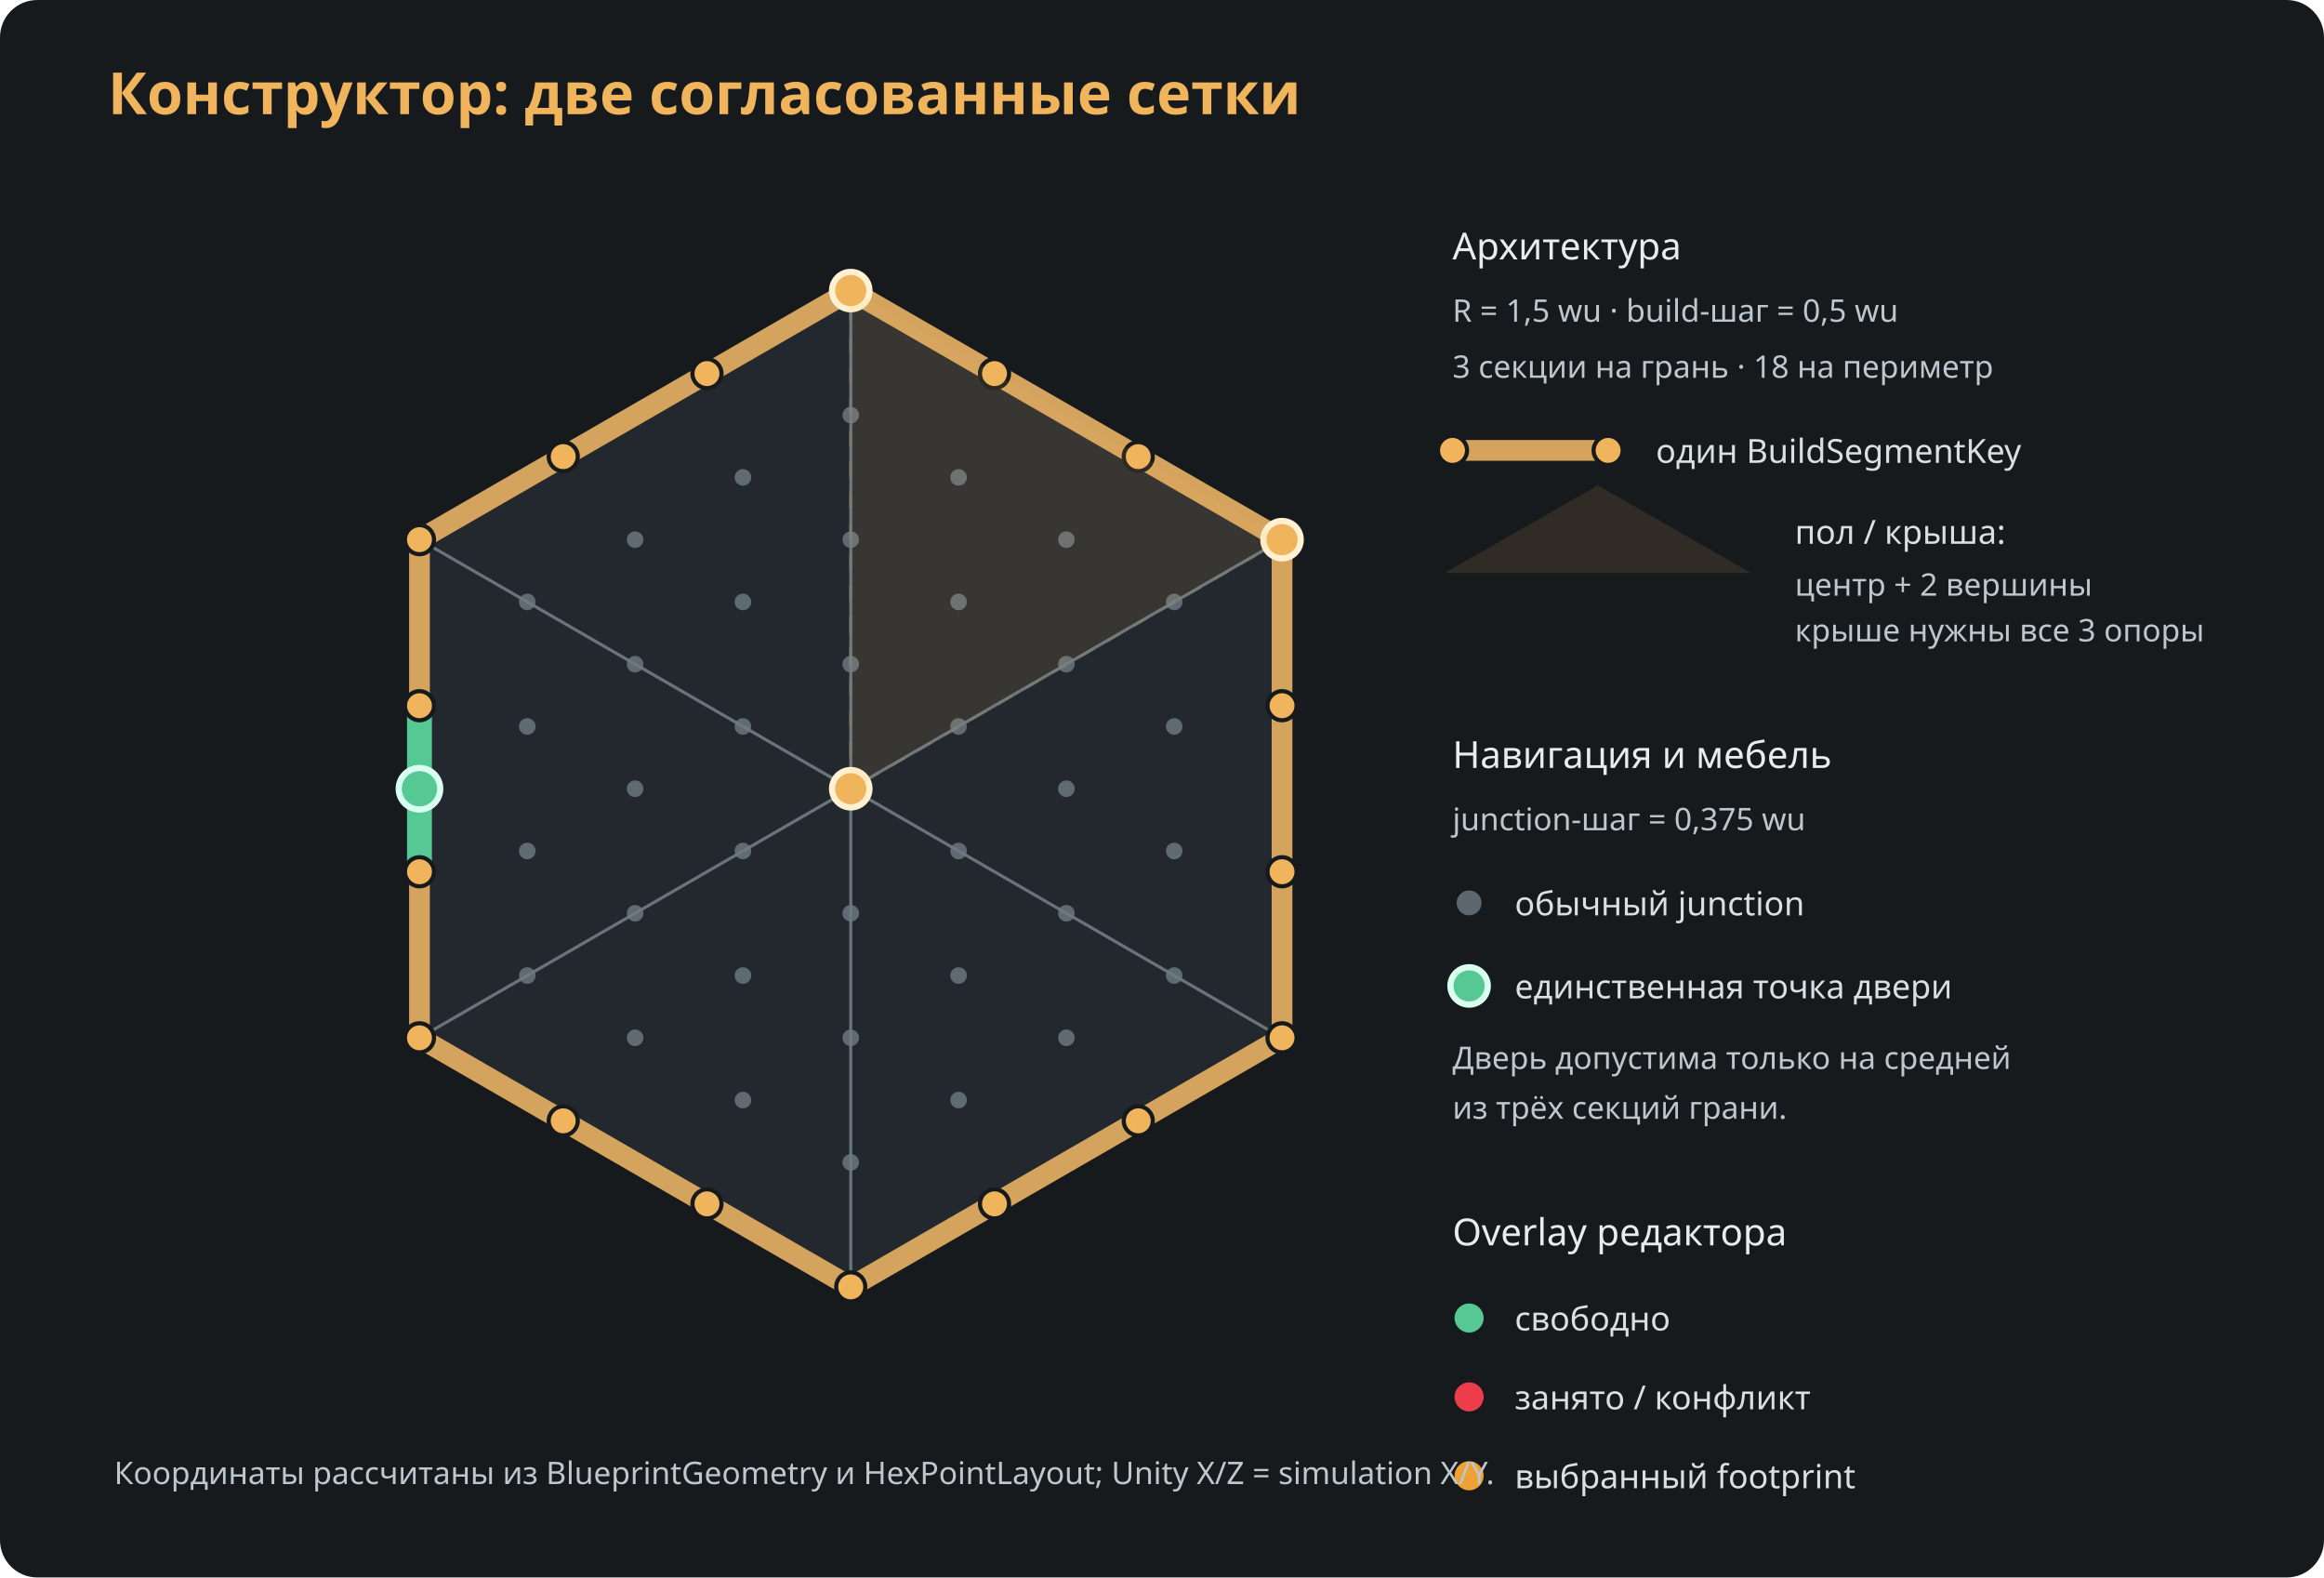
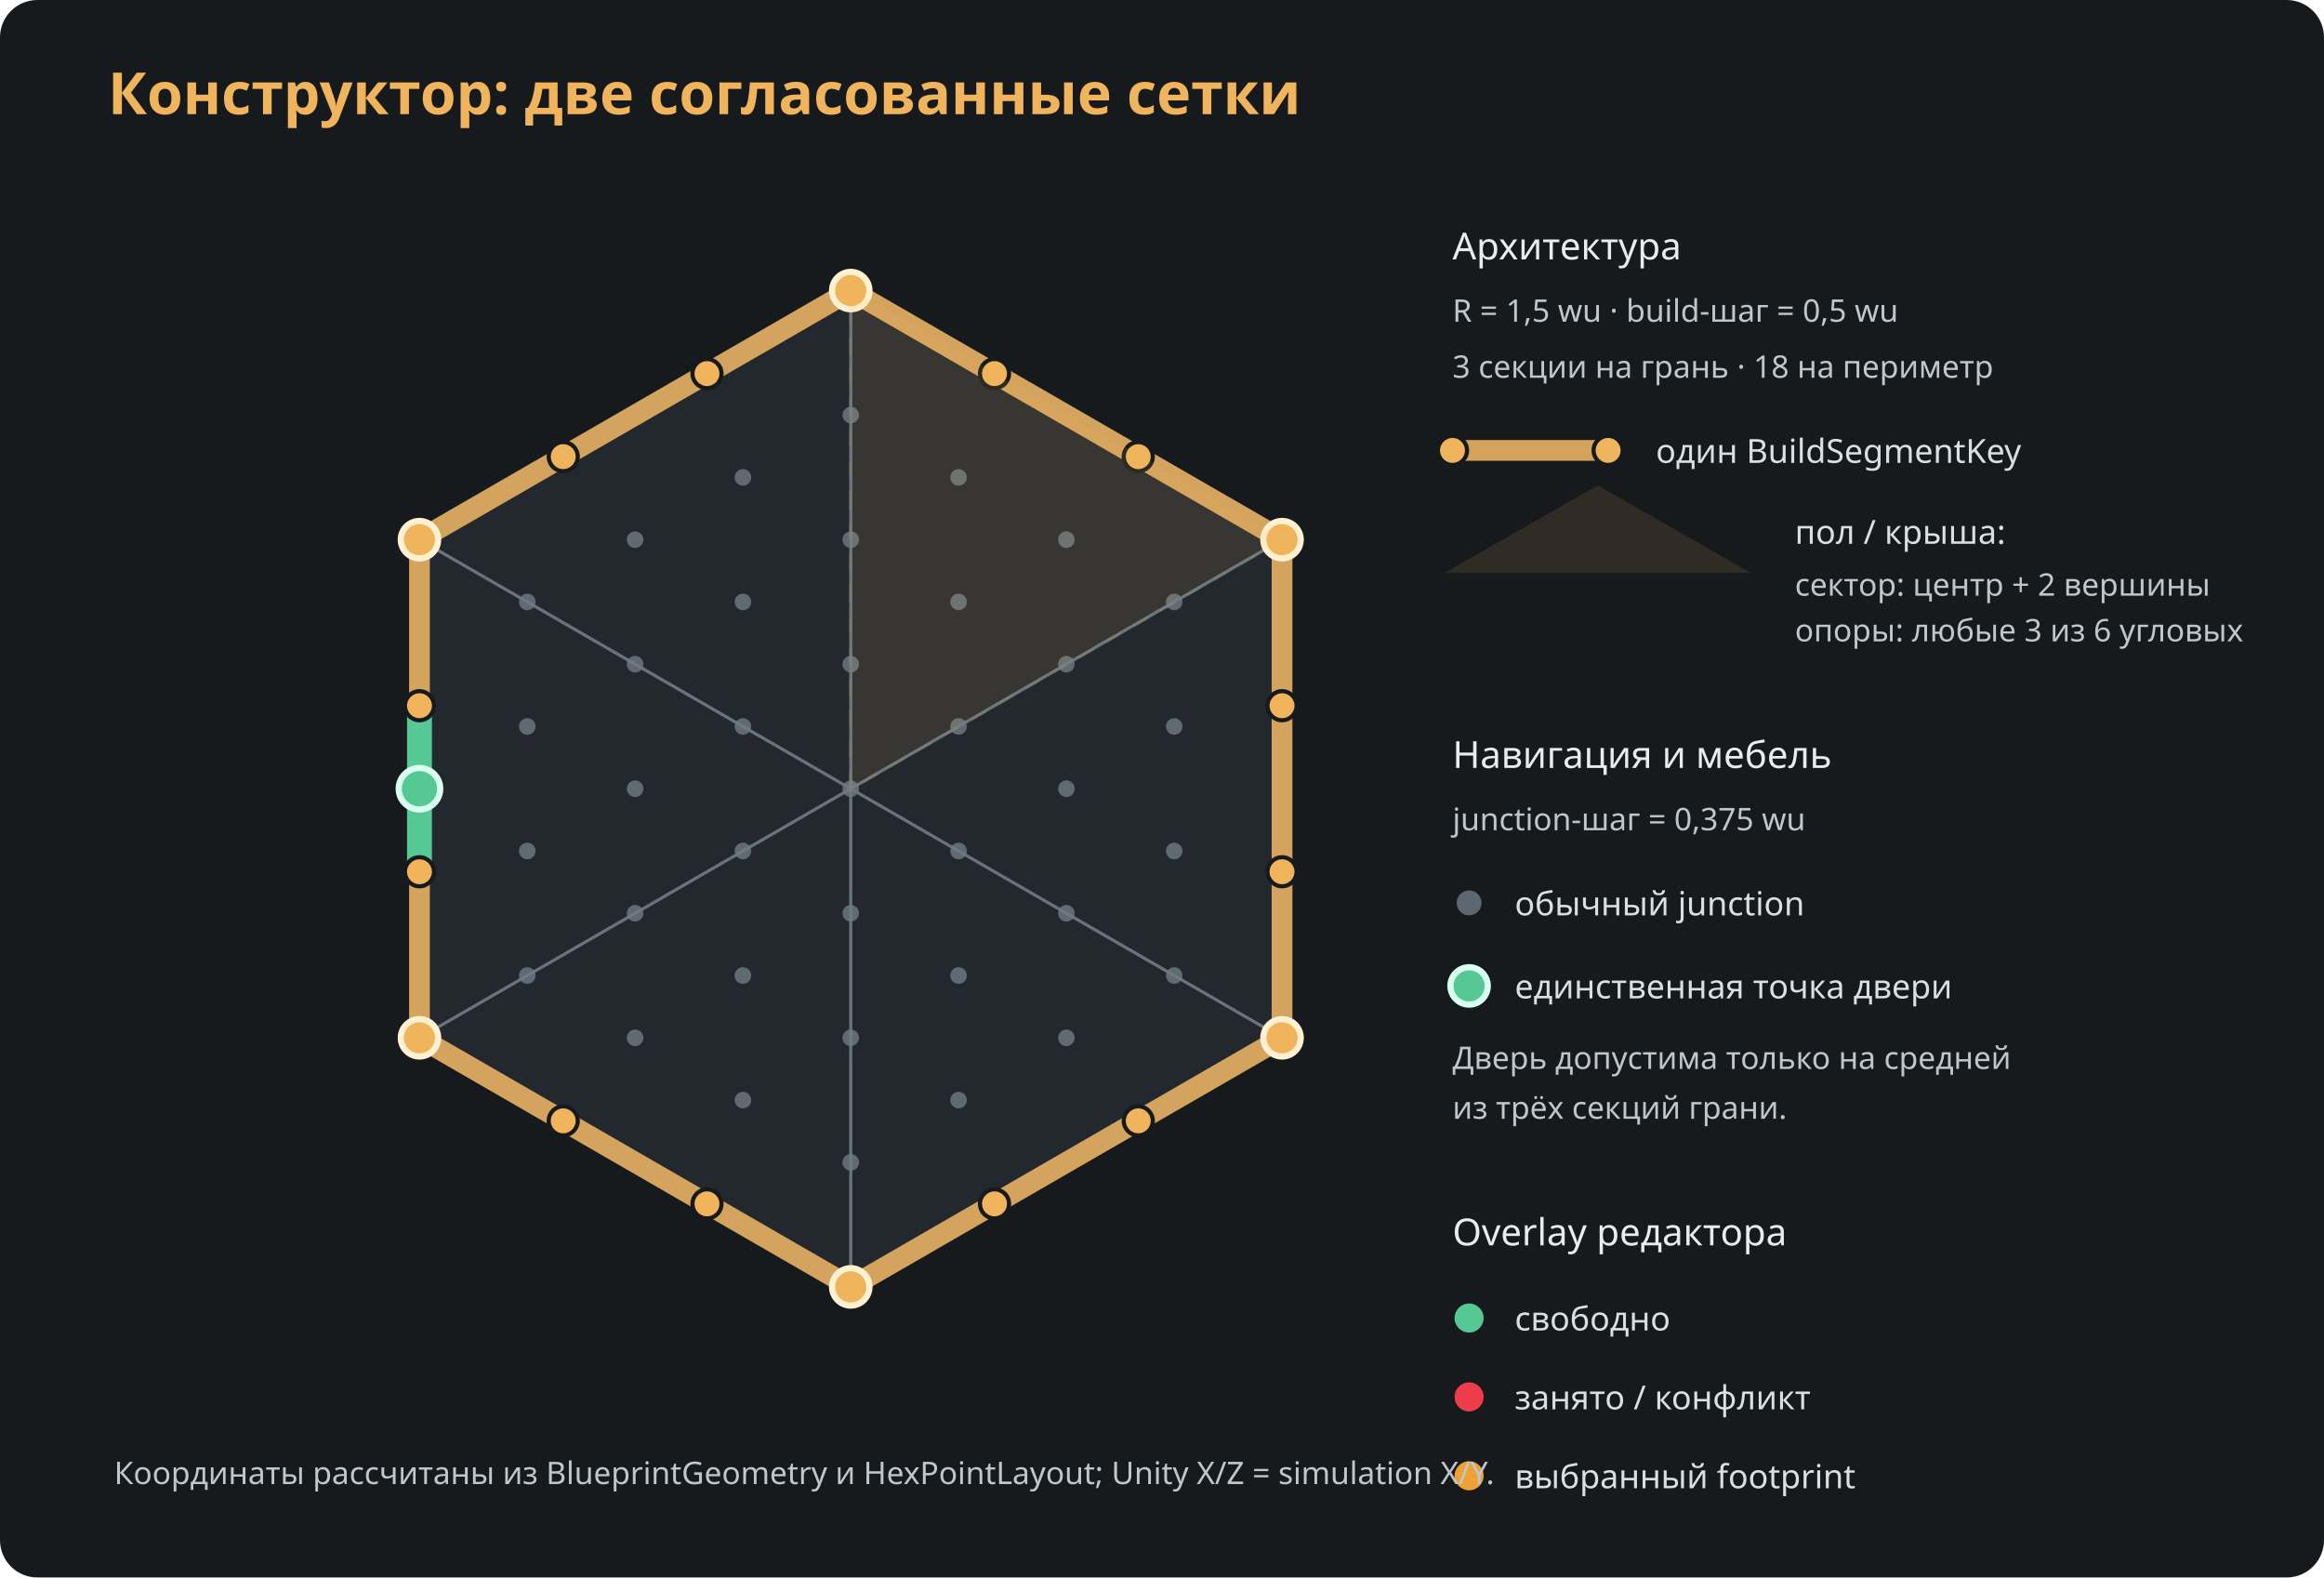
<svg xmlns="http://www.w3.org/2000/svg" width="1120" height="760" viewBox="0 0 1120 760" role="img" aria-labelledby="title desc">
  <defs>
    <style>
      .bg{fill:#171a1d}.grid{stroke:#59626a;stroke-width:1;opacity:.46}.hex{fill:#22282d;stroke:#87929a;stroke-width:3}.sector{stroke:#68737b;stroke-width:1.5;fill:none}.wall{stroke:#d4a35d;stroke-width:10;stroke-linecap:round}.door{stroke:#55c893;stroke-width:12;stroke-linecap:round}.node{fill:#f0b45c;stroke:#171a1d;stroke-width:2}.junction{fill:#6e7b84;opacity:.8}.portal{fill:#55c893;stroke:#d9fff0;stroke-width:3}.support{fill:#f0b45c;stroke:#fff1d1;stroke-width:3}.label{fill:#e7ecef;font:18px system-ui,sans-serif}.small{fill:#bdc7cd;font:15px system-ui,sans-serif}.heading{fill:#f0b45c;font:600 28px system-ui,sans-serif}.legend{fill:#d9e0e4;font:16px system-ui,sans-serif}
    </style>
  </defs>
  <rect class="bg" width="1120" height="760" rx="18" />
  <text class="heading" x="52" y="55">Конструктор: две согласованные сетки</text>
  <g transform="translate(410 380)">
    <path class="hex" d="M0,-240 L207.846,-120 L207.846,120 L0,240 L-207.846,120 L-207.846,-120 Z" />
    <path class="sector" d="M0,0 L0,-240 M0,0 L207.846,-120 M0,0 L207.846,120 M0,0 L0,240 M0,0 L-207.846,120 M0,0 L-207.846,-120" />
    <path class="wall" d="M0,-240 L69.282,-200 M69.282,-200 L138.564,-160 M138.564,-160 L207.846,-120       M207.846,-120 L207.846,-40 M207.846,-40 L207.846,40 M207.846,40 L207.846,120       M207.846,120 L138.564,160 M138.564,160 L69.282,200 M69.282,200 L0,240       M0,240 L-69.282,200 M-69.282,200 L-138.564,160 M-138.564,160 L-207.846,120       M-207.846,120 L-207.846,40 M-207.846,40 L-207.846,-40 M-207.846,-40 L-207.846,-120       M-207.846,-120 L-138.564,-160 M-138.564,-160 L-69.282,-200 M-69.282,-200 L0,-240" />
    <path class="door" d="M-207.846,40 L-207.846,-40" />
    <g>
      <circle class="node" cx="0" cy="-240" r="7" />
      <circle class="node" cx="69.282" cy="-200" r="7" />
      <circle class="node" cx="138.564" cy="-160" r="7" />
      <circle class="node" cx="207.846" cy="-120" r="7" />
      <circle class="node" cx="207.846" cy="-40" r="7" />
      <circle class="node" cx="207.846" cy="40" r="7" />
      <circle class="node" cx="207.846" cy="120" r="7" />
      <circle class="node" cx="138.564" cy="160" r="7" />
      <circle class="node" cx="69.282" cy="200" r="7" />
      <circle class="node" cx="0" cy="240" r="7" />
      <circle class="node" cx="-69.282" cy="200" r="7" />
      <circle class="node" cx="-138.564" cy="160" r="7" />
      <circle class="node" cx="-207.846" cy="120" r="7" />
      <circle class="node" cx="-207.846" cy="40" r="7" />
      <circle class="node" cx="-207.846" cy="-40" r="7" />
      <circle class="node" cx="-207.846" cy="-120" r="7" />
      <circle class="node" cx="-138.564" cy="-160" r="7" />
      <circle class="node" cx="-69.282" cy="-200" r="7" />
    </g>
    <g>
      <circle class="junction" cx="0" cy="0" r="4" />
      <circle class="junction" cx="51.962" cy="30" r="4" />
      <circle class="junction" cx="0" cy="60" r="4" />
      <circle class="junction" cx="-51.962" cy="30" r="4" />
      <circle class="junction" cx="-51.962" cy="-30" r="4" />
      <circle class="junction" cx="0" cy="-60" r="4" />
      <circle class="junction" cx="51.962" cy="-30" r="4" />
      <circle class="junction" cx="103.923" cy="60" r="4" />
      <circle class="junction" cx="51.962" cy="90" r="4" />
      <circle class="junction" cx="0" cy="120" r="4" />
      <circle class="junction" cx="-51.962" cy="90" r="4" />
      <circle class="junction" cx="-103.923" cy="60" r="4" />
      <circle class="junction" cx="-103.923" cy="0" r="4" />
      <circle class="junction" cx="-103.923" cy="-60" r="4" />
      <circle class="junction" cx="-51.962" cy="-90" r="4" />
      <circle class="junction" cx="0" cy="-120" r="4" />
      <circle class="junction" cx="51.962" cy="-90" r="4" />
      <circle class="junction" cx="103.923" cy="-60" r="4" />
      <circle class="junction" cx="103.923" cy="0" r="4" />
      <circle class="junction" cx="155.885" cy="90" r="4" />
      <circle class="junction" cx="103.923" cy="120" r="4" />
      <circle class="junction" cx="51.962" cy="150" r="4" />
      <circle class="junction" cx="0" cy="180" r="4" />
      <circle class="junction" cx="-51.962" cy="150" r="4" />
      <circle class="junction" cx="-103.923" cy="120" r="4" />
      <circle class="junction" cx="-155.885" cy="90" r="4" />
      <circle class="junction" cx="-155.885" cy="30" r="4" />
      <circle class="junction" cx="-155.885" cy="-30" r="4" />
      <circle class="junction" cx="-155.885" cy="-90" r="4" />
      <circle class="junction" cx="-103.923" cy="-120" r="4" />
      <circle class="junction" cx="-51.962" cy="-150" r="4" />
      <circle class="junction" cx="0" cy="-180" r="4" />
      <circle class="junction" cx="51.962" cy="-150" r="4" />
      <circle class="junction" cx="103.923" cy="-120" r="4" />
      <circle class="junction" cx="155.885" cy="-90" r="4" />
      <circle class="junction" cx="155.885" cy="-30" r="4" />
      <circle class="junction" cx="155.885" cy="30" r="4" />
    </g>
    <circle class="portal" cx="-207.846" cy="0" r="10" />
-     <circle class="support" cx="0" cy="0" r="9" />
    <circle class="support" cx="0" cy="-240" r="9" />
    <circle class="support" cx="207.846" cy="-120" r="9" />
+     <circle class="support" cx="207.846" cy="120" r="9" />
+     <circle class="support" cx="0" cy="240" r="9" />
+     <circle class="support" cx="-207.846" cy="120" r="9" />
+     <circle class="support" cx="-207.846" cy="-120" r="9" />
    <path d="M0,0 L0,-240 L207.846,-120 Z" fill="#f0b45c" opacity=".10" stroke="#f0b45c" stroke-width="2" stroke-dasharray="8 7" />
  </g>
  <g transform="translate(700 125)">
    <text class="label" x="0" y="0">Архитектура</text>
    <text class="small" x="0" y="30">R = 1,5 wu · build-шаг = 0,5 wu</text>
    <text class="small" x="0" y="57">3 секции на грань · 18 на периметр</text>
    <line class="wall" x1="0" y1="92" x2="75" y2="92" />
    <circle class="node" cx="0" cy="92" r="7" />
    <circle class="node" cx="75" cy="92" r="7" />
    <text class="legend" x="98" y="98">один BuildSegmentKey</text>
    <path d="M0,150 L70,110 L140,150 Z" fill="#f0b45c" opacity=".12" stroke="#f0b45c" stroke-width="2" />
    <text class="legend" x="165" y="137">пол / крыша:</text>
-     <text class="small" x="165" y="162">центр + 2 вершины</text>
-     <text class="small" x="165" y="184">крыше нужны все 3 опоры</text>
+     <text class="small" x="165" y="162">сектор: центр + 2 вершины</text>
+     <text class="small" x="165" y="184">опоры: любые 3 из 6 угловых</text>
    <text class="label" x="0" y="245">Навигация и мебель</text>
    <text class="small" x="0" y="275">junction-шаг = 0,375 wu</text>
    <circle class="junction" cx="8" cy="310" r="6" />
    <text class="legend" x="30" y="316">обычный junction</text>
    <circle class="portal" cx="8" cy="350" r="9" />
    <text class="legend" x="30" y="356">единственная точка двери</text>
    <text class="small" x="0" y="390">Дверь допустима только на средней</text>
    <text class="small" x="0" y="414">из трёх секций грани.</text>
    <text class="label" x="0" y="475">Overlay редактора</text>
    <circle cx="8" cy="510" r="7" fill="#55c893" />
    <text class="legend" x="30" y="516">свободно</text>
    <circle cx="8" cy="548" r="7" fill="#ee3d4a" />
    <text class="legend" x="30" y="554">занято / конфликт</text>
    <circle cx="8" cy="586" r="7" fill="#f0a133" />
    <text class="legend" x="30" y="592">выбранный footprint</text>
  </g>
  <text class="small" x="55" y="715">Координаты рассчитаны из BlueprintGeometry и HexPointLayout; Unity X/Z = simulation X/Y.</text>
</svg>
